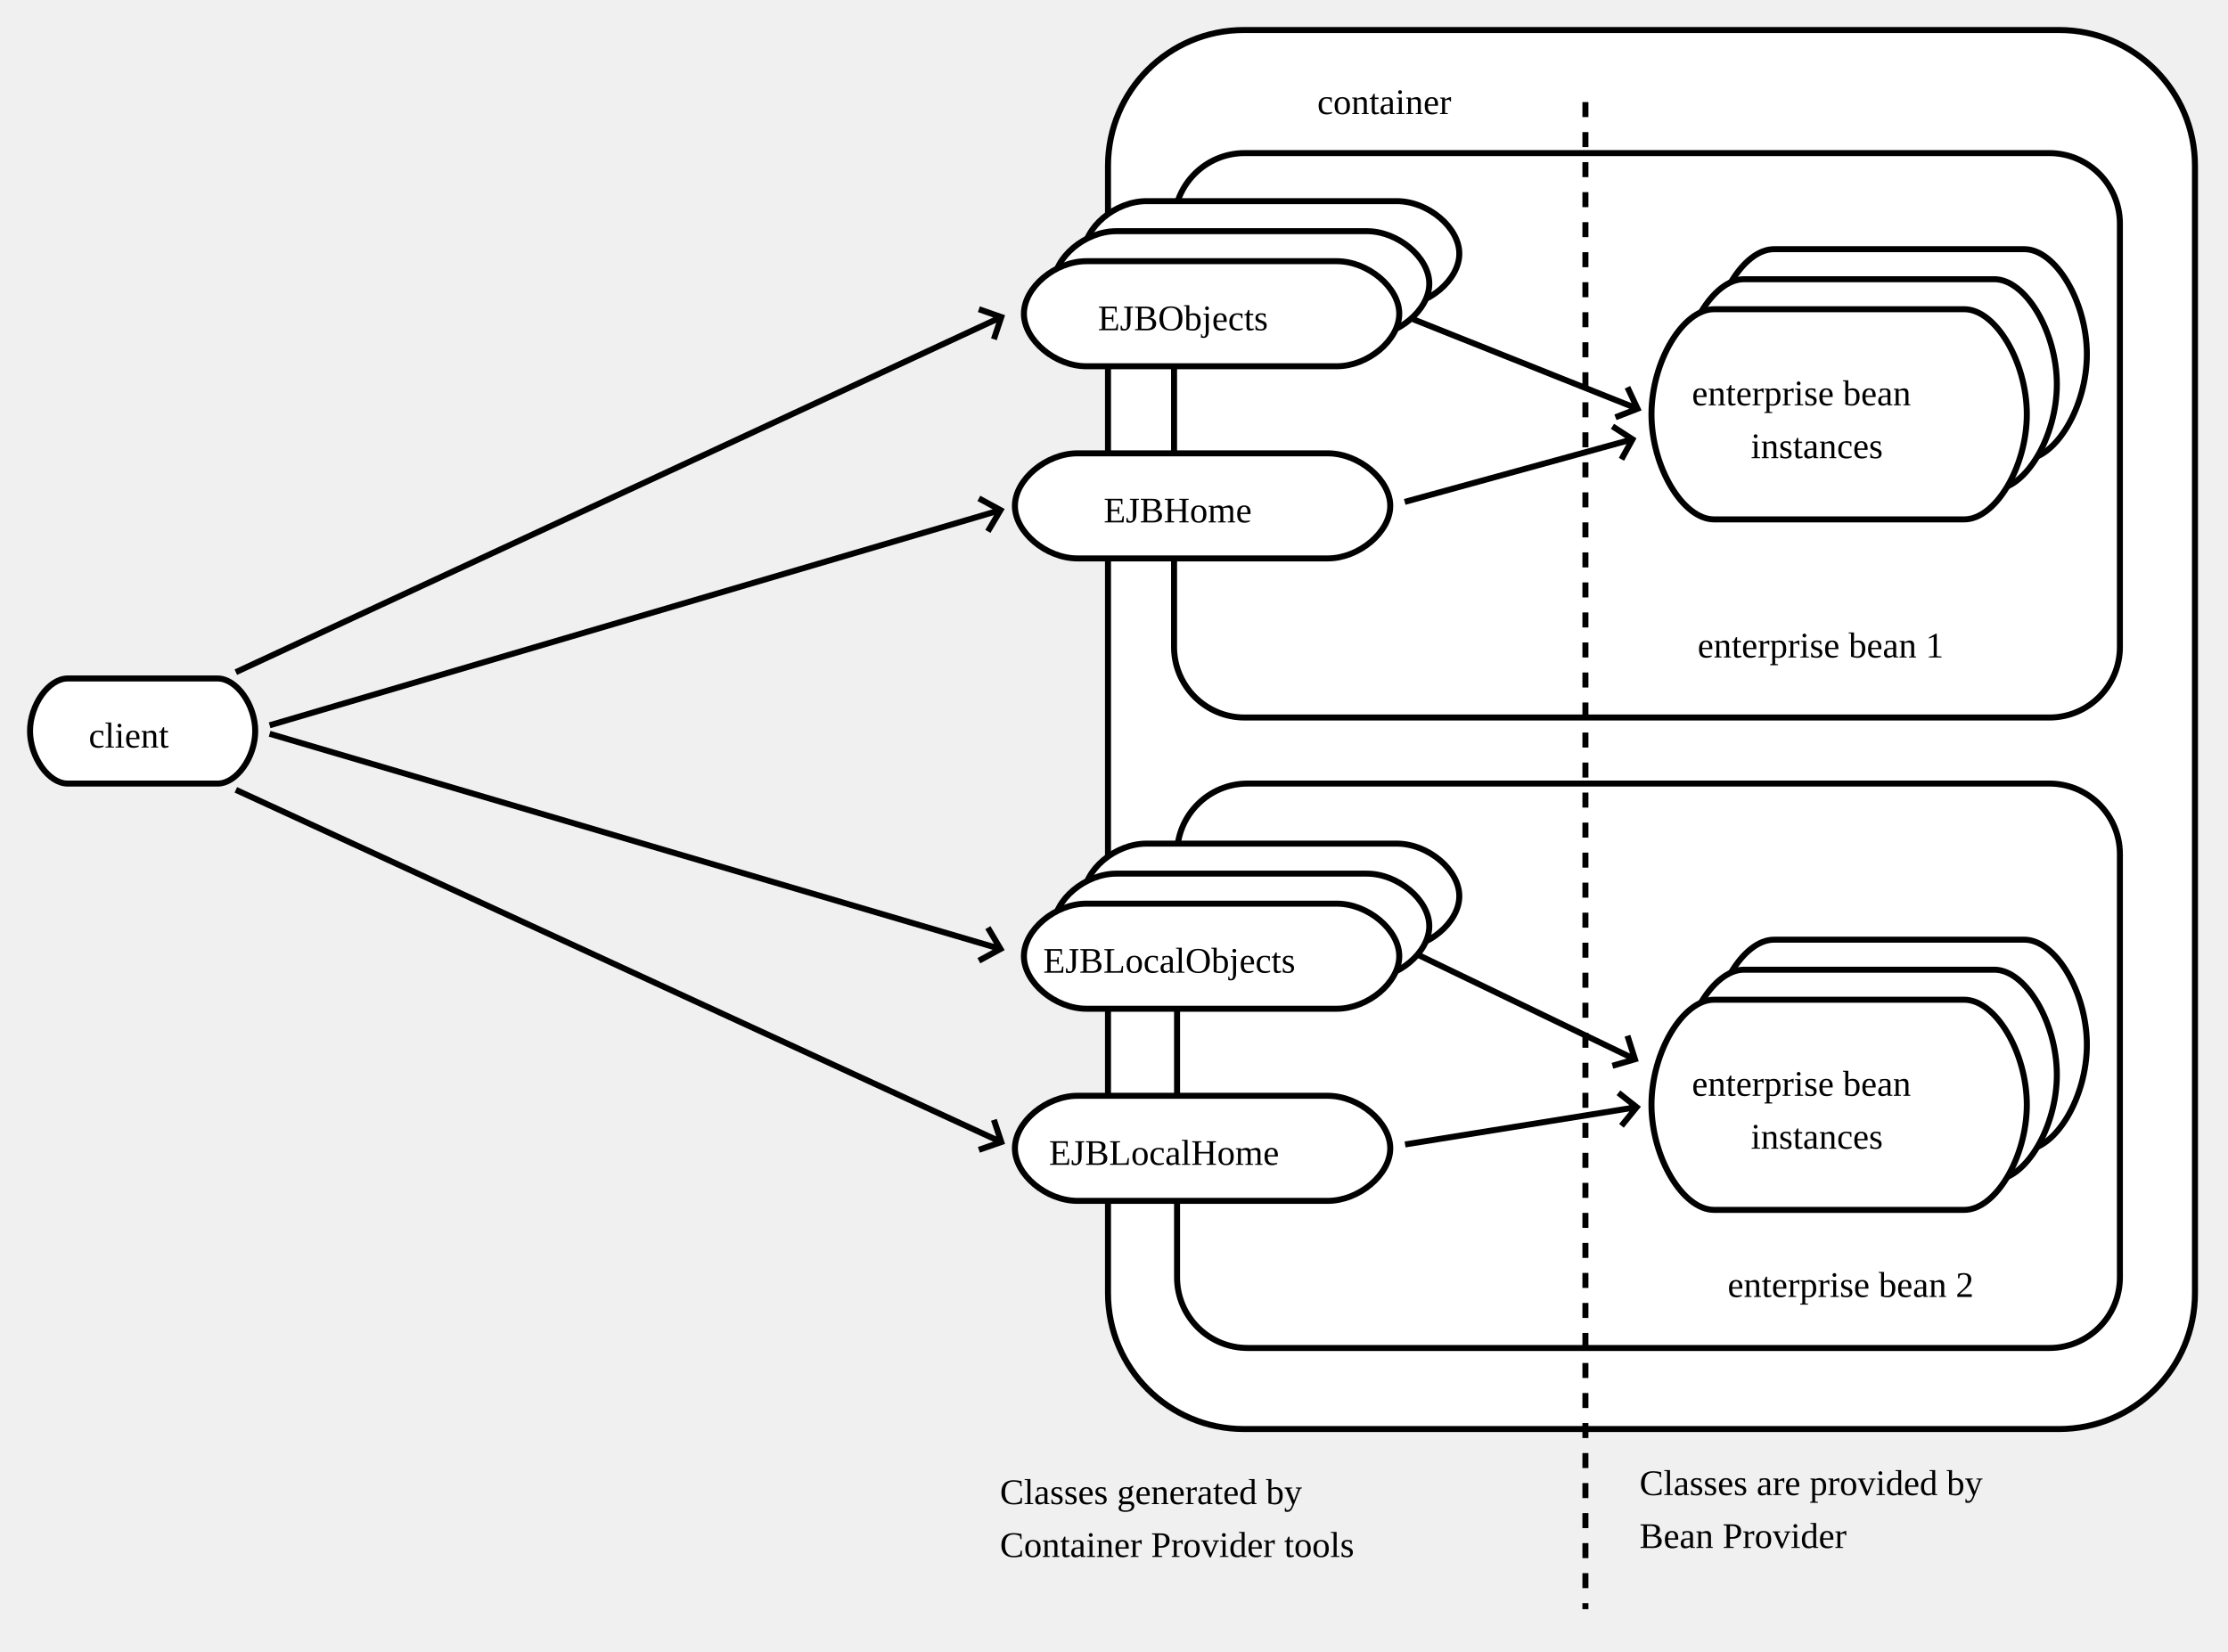
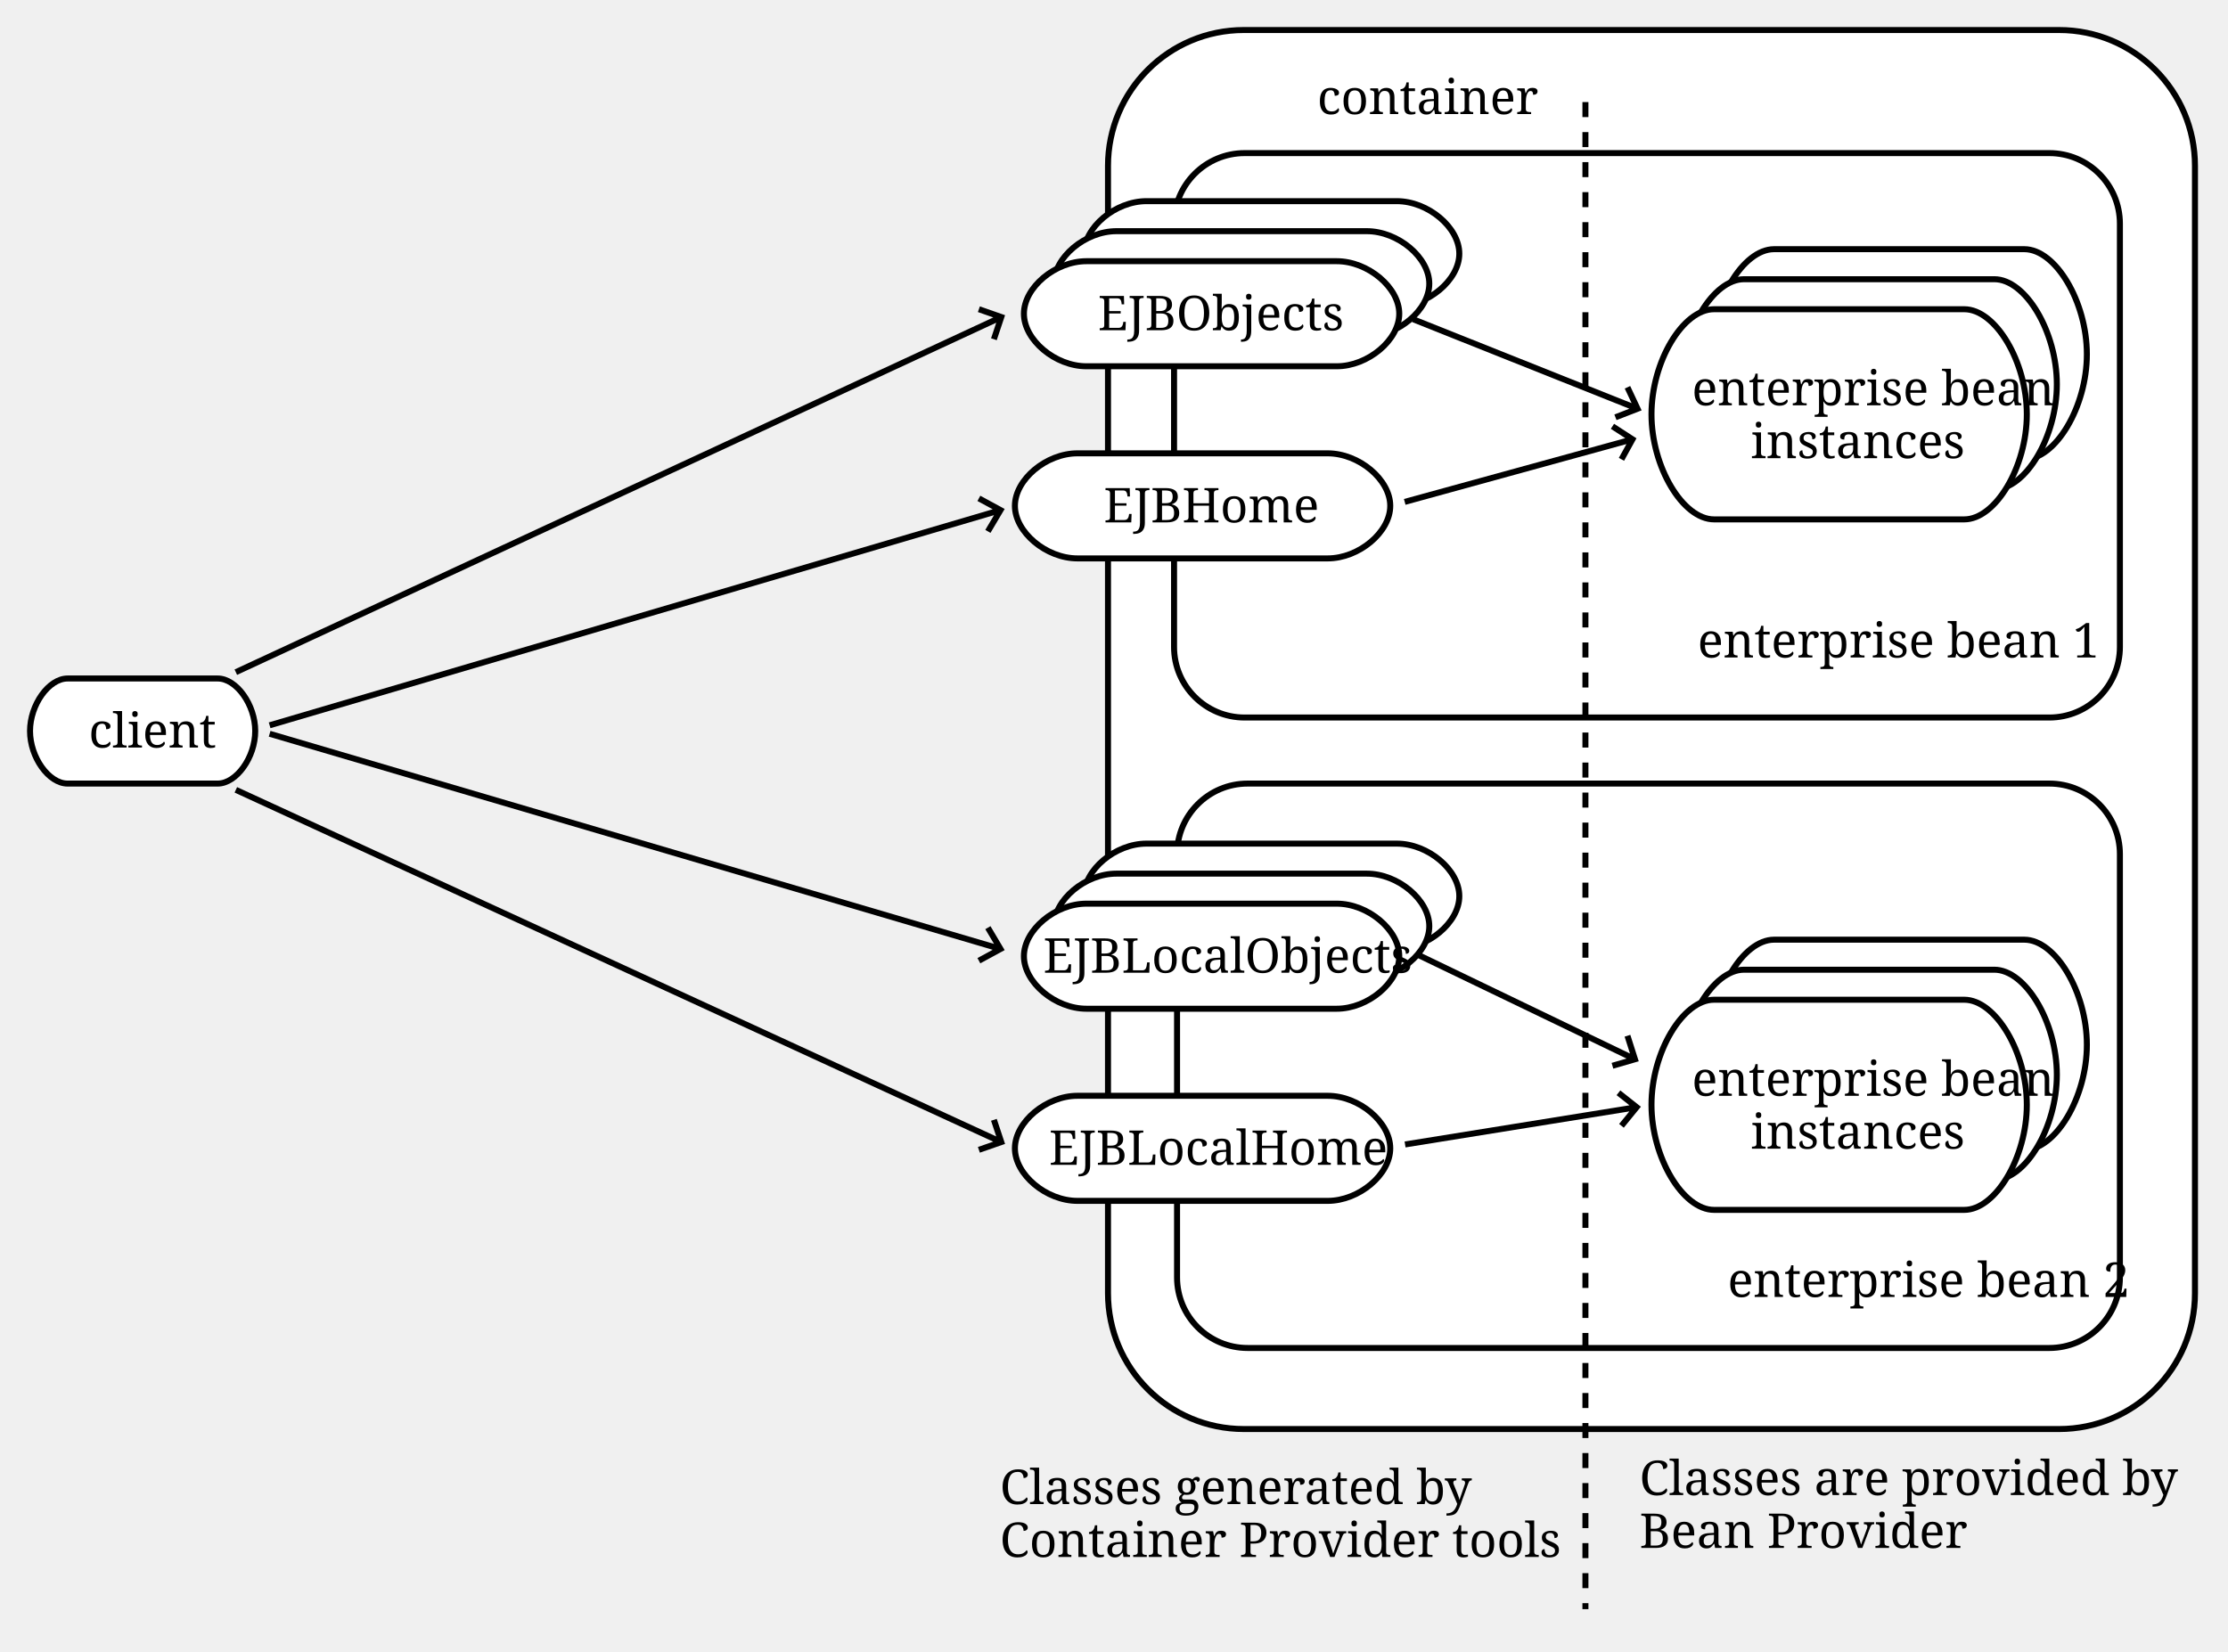
- <svg xmlns="http://www.w3.org/2000/svg" width="742" height="550">
+ <svg xmlns="http://www.w3.org/2000/svg" width="742" height="550" font-family="serif" font-size="16">
  <path fill="#fff" stroke="#000" stroke-width="2" d="M22.5 226h50c6.25 0 12.5 8.75 12.5 17.5S78.75 261 72.5 261h-50c-6.25 0-12.5-8.75-12.5-17.5S16.25 226 22.5 226" />
  <text x="18" y="249">
    <tspan x="29.547" y="249">client</tspan>
  </text>
  <rect width="362" height="466" x="369" y="10" fill="#fff" stroke="#000" stroke-width="2" rx="45.25" ry="45.25" />
  <text x="427" y="38">
    <tspan x="438.695" y="38">container</tspan>
  </text>
  <rect width="315" height="188" x="391" y="51" fill="#fff" stroke="#000" stroke-width="2" rx="23.5" ry="23.5" />
  <path fill="#fff" stroke="#000" stroke-width="2" d="M381.833 67h83.334C475.583 67 486 75.75 486 84.5S475.583 102 465.167 102h-83.334C371.417 102 361 93.25 361 84.5S371.417 67 381.833 67" />
  <path fill="#fff" stroke="#000" stroke-width="2" d="M371.833 77h83.334C465.583 77 476 85.75 476 94.5S465.583 112 455.167 112h-83.334C361.417 112 351 103.25 351 94.5S361.417 77 371.833 77" />
  <path fill="#fff" stroke="#000" stroke-width="2" d="M361.833 87h83.334C455.583 87 466 95.75 466 104.5S455.583 122 445.167 122h-83.334C351.417 122 341 113.25 341 104.5S351.417 87 361.833 87" />
  <path fill="none" stroke="#000" stroke-width="2" d="M78.536 223.895L328.929 107.71l4.535-2.104M326 103l7.464 2.605L331 113" />
  <text x="349" y="110">
    <tspan x="365.633" y="110">EJBObjects</tspan>
  </text>
  <path fill="none" stroke="#000" stroke-width="2" d="M470.644 106.352l70.067 27.944 4.645 1.852M542 129l3.356 7.148L538 139" />
  <path fill="#fff" stroke="#000" stroke-width="2" d="M590.833 83h83.334C684.583 83 695 100.5 695 118s-10.417 35-20.833 35h-83.334C580.417 153 570 135.5 570 118s10.417-35 20.833-35" />
  <path fill="#fff" stroke="#000" stroke-width="2" d="M580.833 93h83.334C674.583 93 685 110.5 685 128s-10.417 35-20.833 35h-83.334C570.417 163 560 145.5 560 128s10.417-35 20.833-35" />
  <path fill="#fff" stroke="#000" stroke-width="2" d="M570.833 103h83.334C664.583 103 675 120.5 675 138s-10.417 35-20.833 35h-83.334C560.417 173 550 155.5 550 138s10.417-35 20.833-35" />
  <text x="558" y="135">
    <tspan x="563.453" y="135">enterprise bean</tspan>
    <tspan x="583.086" y="152.609">instances</tspan>
  </text>
  <path fill="none" stroke="#000" stroke-width="2" d="M89.796 241.588l238.611-70.263 4.797-1.413M326 166l7.204 3.912L329 177" />
  <path fill="#fff" stroke="#000" stroke-width="2" d="M358.833 151h83.334c10.416 0 20.833 8.75 20.833 17.5S452.583 186 442.167 186h-83.334C348.417 186 338 177.25 338 168.5s10.417-17.5 20.833-17.5" />
  <text x="346" y="174">
    <tspan x="367.563" y="174">EJBHome</tspan>
  </text>
  <path fill="none" stroke="#000" stroke-width="2" d="M467.821 167.175l71.037-19.525 4.82-1.325M537 142l6.679 4.325L540 153" />
  <text x="563" y="219">
    <tspan x="565.359" y="219">enterprise bean 1</tspan>
  </text>
  <rect width="314" height="188" x="392" y="261" fill="#fff" stroke="#000" stroke-width="2" rx="23.5" ry="23.5" />
  <path fill="#fff" stroke="#000" stroke-width="2" d="M381.833 281h83.334c10.416 0 20.833 8.75 20.833 17.5S475.583 316 465.167 316h-83.334C371.417 316 361 307.25 361 298.5s10.417-17.5 20.833-17.5" />
  <path fill="#fff" stroke="#000" stroke-width="2" d="M371.833 291h83.334c10.416 0 20.833 8.75 20.833 17.5S465.583 326 455.167 326h-83.334C361.417 326 351 317.25 351 308.5s10.417-17.5 20.833-17.5" />
  <path fill="#fff" stroke="#000" stroke-width="2" d="M361.833 301h83.334c10.416 0 20.833 8.75 20.833 17.5S455.583 336 445.167 336h-83.334C351.417 336 341 327.25 341 318.5s10.417-17.5 20.833-17.5" />
  <path fill="none" stroke="#000" stroke-width="2" d="M89.796 244.412l238.611 70.263 4.797 1.413M329 309l4.204 7.088L326 320" />
  <text x="349" y="324">
    <tspan x="347.422" y="324">EJBLocalObjects</tspan>
  </text>
  <path fill="none" stroke="#000" stroke-width="2" d="M472.505 318.17l67.485 32.492 4.505 2.169M542 345l2.495 7.83L537 355" />
  <path fill="#fff" stroke="#000" stroke-width="2" d="M590.833 313h83.334C684.583 313 695 330.5 695 348s-10.417 35-20.833 35h-83.334C580.417 383 570 365.5 570 348s10.417-35 20.833-35" />
  <path fill="#fff" stroke="#000" stroke-width="2" d="M580.833 323h83.334C674.583 323 685 340.5 685 358s-10.417 35-20.833 35h-83.334C570.417 393 560 375.5 560 358s10.417-35 20.833-35" />
  <path fill="#fff" stroke="#000" stroke-width="2" d="M570.833 333h83.334C664.583 333 675 350.5 675 368s-10.417 35-20.833 35h-83.334C560.417 403 550 385.5 550 368s10.417-35 20.833-35" />
  <text x="558" y="365">
    <tspan x="563.453" y="365">enterprise bean</tspan>
    <tspan x="583.086" y="382.609">instances</tspan>
  </text>
  <path fill="none" stroke="#000" stroke-width="2" d="M78.542 263.09l250.374 115.23 4.542 2.09M331 373l2.458 7.41L326 383" />
  <path fill="#fff" stroke="#000" stroke-width="2" d="M358.833 365h83.334c10.416 0 20.833 8.75 20.833 17.5S452.583 400 442.167 400h-83.334C348.417 400 338 391.25 338 382.5s10.417-17.5 20.833-17.5" />
  <text x="346" y="388">
    <tspan x="349.352" y="388">EJBLocalHome</tspan>
  </text>
  <path fill="none" stroke="#000" stroke-width="2" d="M467.936 381.206l72.191-11.617 4.937-.795M539 364l6.064 4.794L540 375" />
  <text x="573" y="432">
    <tspan x="575.359" y="432">enterprise bean 2</tspan>
  </text>
  <text x="333" y="501">
    <tspan x="333" y="501">Classes generated by</tspan>
    <tspan x="333" y="518.609">Container Provider tools</tspan>
  </text>
  <path fill="none" stroke="#000" stroke-dasharray="5,5" stroke-width="2" d="M528 34v502" />
  <text x="546" y="498">
    <tspan x="546" y="498">Classes are provided by</tspan>
    <tspan x="546" y="515.609">Bean Provider</tspan>
  </text>
</svg>
